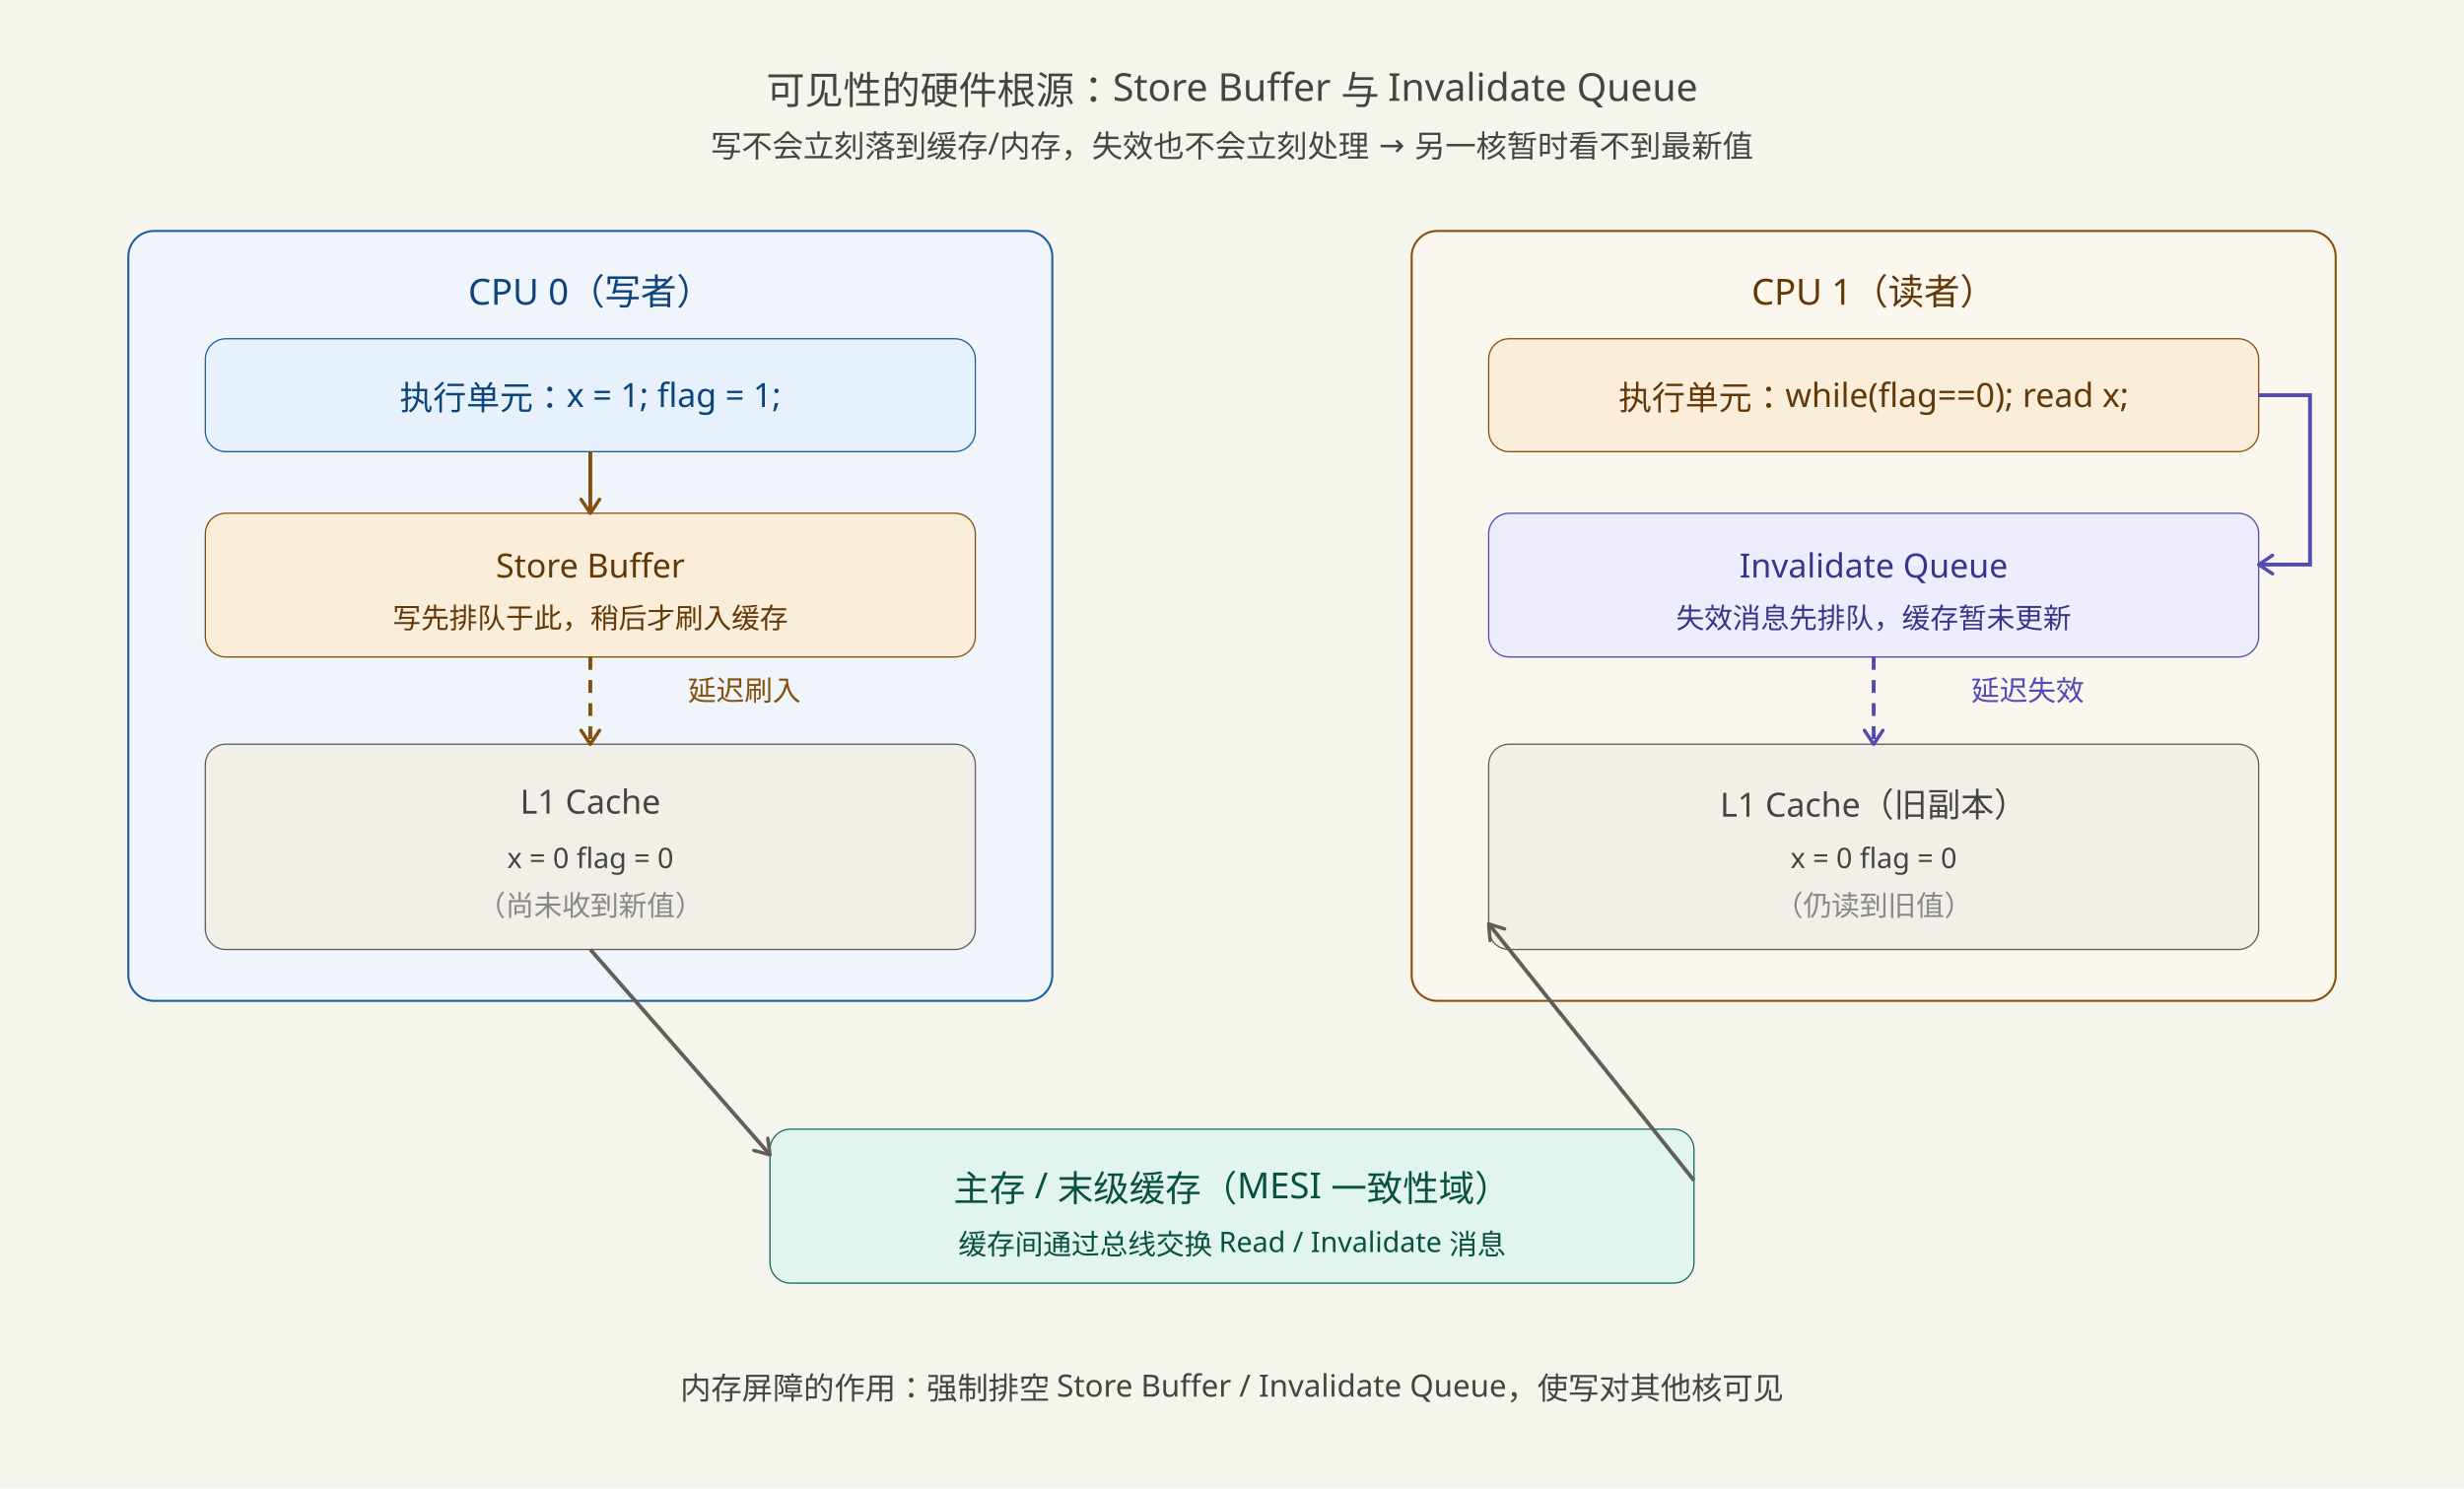
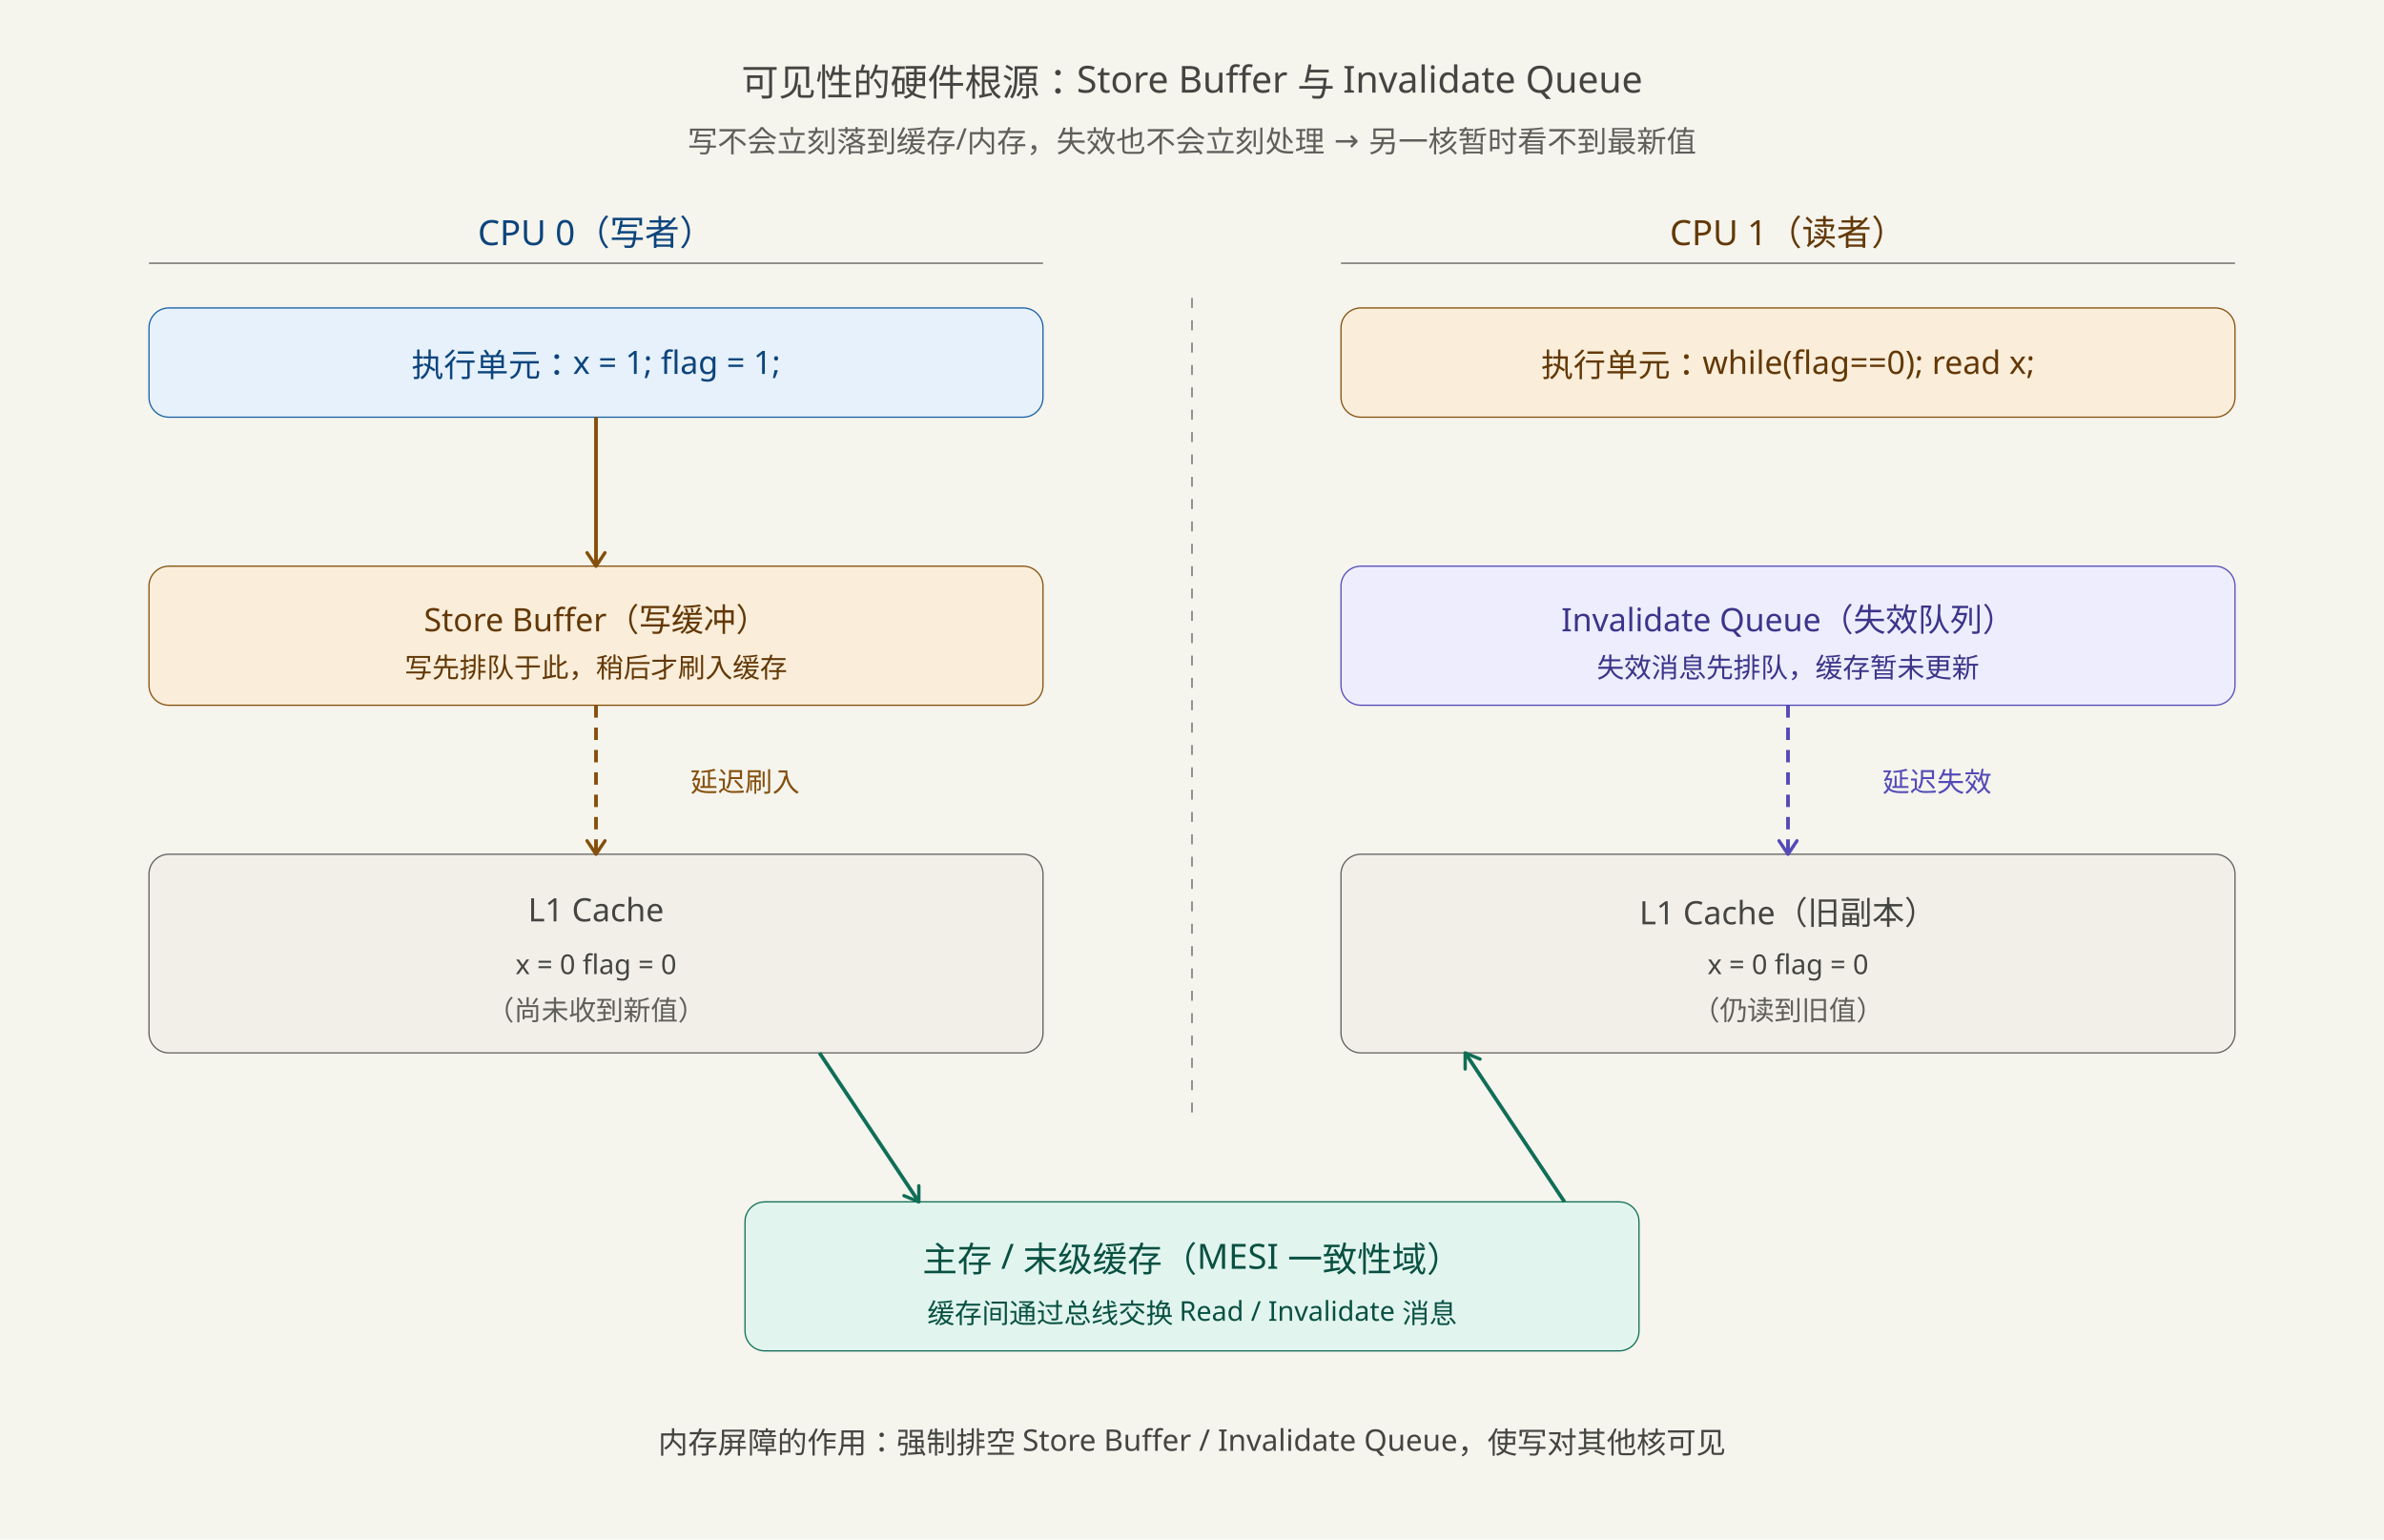
- <svg xmlns="http://www.w3.org/2000/svg" viewBox="0 0 960 580" width="960" height="580">
-   <rect x="0" y="0" width="960" height="580" fill="rgb(245, 244, 237)" />
+ <svg xmlns="http://www.w3.org/2000/svg" viewBox="0 0 960 620" width="960" height="620">
+   <rect x="0" y="0" width="960" height="620" fill="rgb(245, 244, 237)" />
  <defs>
    <marker id="arrow" viewBox="0 0 10 10" refX="8" refY="5" markerWidth="6" markerHeight="6" orient="auto-start-reverse">
      <path d="M2 1L8 5L2 9" fill="none" stroke="context-stroke" stroke-width="1.5" stroke-linecap="round" stroke-linejoin="round" />
    </marker>
  </defs>
-   <text x="480" y="34" text-anchor="middle" dominant-baseline="central" font-family="system-ui,sans-serif" font-size="15" font-weight="500" fill="#444441">
+   <text x="480" y="32" text-anchor="middle" dominant-baseline="central" font-family="system-ui,sans-serif" font-size="15" font-weight="500" fill="#444441">
    可见性的硬件根源：Store Buffer 与 Invalidate Queue
  </text>
-   <text x="480" y="56" text-anchor="middle" dominant-baseline="central" font-family="system-ui,sans-serif" font-size="12" font-weight="400" fill="#444441">
+   <text x="480" y="56" text-anchor="middle" dominant-baseline="central" font-family="system-ui,sans-serif" font-size="12" font-weight="400" fill="#5F5E5A">
    写不会立刻落到缓存/内存，失效也不会立刻处理 → 另一核暂时看不到最新值
  </text>
-   <rect x="50" y="90" width="360" height="300" rx="10" fill="#EFF5FB" stroke="#185FA5" stroke-width="0.8" />
-   <text x="230" y="112" text-anchor="middle" dominant-baseline="central" font-family="system-ui,sans-serif" font-size="14" font-weight="500" fill="#0C447C">CPU 0（写者）</text>
-   <rect x="80" y="132" width="300" height="44" rx="8" fill="#E6F1FB" stroke="#185FA5" stroke-width="0.5" />
-   <text x="230" y="154" text-anchor="middle" dominant-baseline="central" font-family="system-ui,sans-serif" font-size="13" fill="#0C447C">执行单元：x = 1; flag = 1;</text>
-   <rect x="80" y="200" width="300" height="56" rx="8" fill="#FAEEDA" stroke="#854F0B" stroke-width="0.5" />
-   <text x="230" y="220" text-anchor="middle" dominant-baseline="central" font-family="system-ui,sans-serif" font-size="13" font-weight="500" fill="#633806">Store Buffer</text>
-   <text x="230" y="240" text-anchor="middle" dominant-baseline="central" font-family="system-ui,sans-serif" font-size="11" fill="#633806">写先排队于此，稍后才刷入缓存</text>
-   <rect x="80" y="290" width="300" height="80" rx="8" fill="#F1EFE8" stroke="#5F5E5A" stroke-width="0.5" />
-   <text x="230" y="312" text-anchor="middle" dominant-baseline="central" font-family="system-ui,sans-serif" font-size="13" font-weight="500" fill="#444441">L1 Cache</text>
-   <text x="230" y="334" text-anchor="middle" dominant-baseline="central" font-family="system-ui,sans-serif" font-size="11" fill="#444441">x = 0   flag = 0</text>
-   <text x="230" y="352" text-anchor="middle" dominant-baseline="central" font-family="system-ui,sans-serif" font-size="11" fill="#888">（尚未收到新值）</text>
-   <rect x="550" y="90" width="360" height="300" rx="10" fill="#FBF6EE" stroke="#854F0B" stroke-width="0.8" />
-   <text x="730" y="112" text-anchor="middle" dominant-baseline="central" font-family="system-ui,sans-serif" font-size="14" font-weight="500" fill="#633806">CPU 1（读者）</text>
-   <rect x="580" y="132" width="300" height="44" rx="8" fill="#FAEEDA" stroke="#854F0B" stroke-width="0.5" />
-   <text x="730" y="154" text-anchor="middle" dominant-baseline="central" font-family="system-ui,sans-serif" font-size="13" fill="#633806">执行单元：while(flag==0); read x;</text>
-   <rect x="580" y="200" width="300" height="56" rx="8" fill="#EEEDFE" stroke="#534AB7" stroke-width="0.5" />
-   <text x="730" y="220" text-anchor="middle" dominant-baseline="central" font-family="system-ui,sans-serif" font-size="13" font-weight="500" fill="#3C3489">Invalidate Queue</text>
-   <text x="730" y="240" text-anchor="middle" dominant-baseline="central" font-family="system-ui,sans-serif" font-size="11" fill="#3C3489">失效消息先排队，缓存暂未更新</text>
-   <rect x="580" y="290" width="300" height="80" rx="8" fill="#F1EFE8" stroke="#5F5E5A" stroke-width="0.5" />
-   <text x="730" y="312" text-anchor="middle" dominant-baseline="central" font-family="system-ui,sans-serif" font-size="13" font-weight="500" fill="#444441">L1 Cache（旧副本）</text>
-   <text x="730" y="334" text-anchor="middle" dominant-baseline="central" font-family="system-ui,sans-serif" font-size="11" fill="#444441">x = 0   flag = 0</text>
-   <text x="730" y="352" text-anchor="middle" dominant-baseline="central" font-family="system-ui,sans-serif" font-size="11" fill="#888">（仍读到旧值）</text>
-   <rect x="300" y="440" width="360" height="60" rx="8" fill="#E1F5EE" stroke="#0F6E56" stroke-width="0.5" />
-   <text x="480" y="462" text-anchor="middle" dominant-baseline="central" font-family="system-ui,sans-serif" font-size="14" font-weight="500" fill="#085041">主存 / 末级缓存（MESI 一致性域）</text>
-   <text x="480" y="484" text-anchor="middle" dominant-baseline="central" font-family="system-ui,sans-serif" font-size="11" fill="#085041">缓存间通过总线交换 Read / Invalidate 消息</text>
-   <path d="M230 176 L230 200" fill="none" stroke="#854F0B" stroke-width="1.5" marker-end="url(#arrow)" />
-   <path d="M230 256 L230 290" fill="none" stroke="#854F0B" stroke-width="1.5" stroke-dasharray="5 4" marker-end="url(#arrow)" />
-   <text x="290" y="273" text-anchor="middle" font-family="system-ui,sans-serif" font-size="11" fill="#854F0B">延迟刷入</text>
-   <path d="M730 256 L730 290" fill="none" stroke="#534AB7" stroke-width="1.5" stroke-dasharray="5 4" marker-end="url(#arrow)" />
-   <text x="790" y="273" text-anchor="middle" font-family="system-ui,sans-serif" font-size="11" fill="#534AB7">延迟失效</text>
-   <path d="M880 154 L900 154 L900 220 L880 220" fill="none" stroke="#534AB7" stroke-width="1.5" marker-end="url(#arrow)" />
-   <path d="M230 370 L300 450" fill="none" stroke="#5F5E5A" stroke-width="1.5" marker-end="url(#arrow)" />
-   <path d="M660 460 L580 360" fill="none" stroke="#5F5E5A" stroke-width="1.5" marker-end="url(#arrow)" />
-   <text x="480" y="540" text-anchor="middle" dominant-baseline="central" font-family="system-ui,sans-serif" font-size="12" fill="#444441">
+   <text x="240" y="92" text-anchor="middle" dominant-baseline="central" font-family="system-ui,sans-serif" font-size="14" font-weight="500" fill="#0C447C">CPU 0（写者）</text>
+   <text x="720" y="92" text-anchor="middle" dominant-baseline="central" font-family="system-ui,sans-serif" font-size="14" font-weight="500" fill="#633806">CPU 1（读者）</text>
+   <line x1="60" y1="106" x2="420" y2="106" stroke="#5F5E5A" stroke-width="0.5" />
+   <line x1="540" y1="106" x2="900" y2="106" stroke="#5F5E5A" stroke-width="0.5" />
+   <line x1="480" y1="120" x2="480" y2="450" stroke="#5F5E5A" stroke-width="0.5" stroke-dasharray="4 5" />
+   <rect x="60" y="124" width="360" height="44" rx="8" fill="#E6F1FB" stroke="#185FA5" stroke-width="0.5" />
+   <text x="240" y="146" text-anchor="middle" dominant-baseline="central" font-family="system-ui,sans-serif" font-size="13" fill="#0C447C">执行单元：x = 1;  flag = 1;</text>
+   <rect x="60" y="228" width="360" height="56" rx="8" fill="#FAEEDA" stroke="#854F0B" stroke-width="0.5" />
+   <text x="240" y="248" text-anchor="middle" dominant-baseline="central" font-family="system-ui,sans-serif" font-size="13" font-weight="500" fill="#633806">Store Buffer（写缓冲）</text>
+   <text x="240" y="268" text-anchor="middle" dominant-baseline="central" font-family="system-ui,sans-serif" font-size="11" fill="#633806">写先排队于此，稍后才刷入缓存</text>
+   <rect x="60" y="344" width="360" height="80" rx="8" fill="#F1EFE8" stroke="#5F5E5A" stroke-width="0.5" />
+   <text x="240" y="366" text-anchor="middle" dominant-baseline="central" font-family="system-ui,sans-serif" font-size="13" font-weight="500" fill="#444441">L1 Cache</text>
+   <text x="240" y="388" text-anchor="middle" dominant-baseline="central" font-family="system-ui,sans-serif" font-size="11" fill="#444441">x = 0    flag = 0</text>
+   <text x="240" y="406" text-anchor="middle" dominant-baseline="central" font-family="system-ui,sans-serif" font-size="11" fill="#5F5E5A">（尚未收到新值）</text>
+   <rect x="540" y="124" width="360" height="44" rx="8" fill="#FAEEDA" stroke="#854F0B" stroke-width="0.5" />
+   <text x="720" y="146" text-anchor="middle" dominant-baseline="central" font-family="system-ui,sans-serif" font-size="13" fill="#633806">执行单元：while(flag==0); read x;</text>
+   <rect x="540" y="228" width="360" height="56" rx="8" fill="#EEEDFE" stroke="#534AB7" stroke-width="0.5" />
+   <text x="720" y="248" text-anchor="middle" dominant-baseline="central" font-family="system-ui,sans-serif" font-size="13" font-weight="500" fill="#3C3489">Invalidate Queue（失效队列）</text>
+   <text x="720" y="268" text-anchor="middle" dominant-baseline="central" font-family="system-ui,sans-serif" font-size="11" fill="#3C3489">失效消息先排队，缓存暂未更新</text>
+   <rect x="540" y="344" width="360" height="80" rx="8" fill="#F1EFE8" stroke="#5F5E5A" stroke-width="0.5" />
+   <text x="720" y="366" text-anchor="middle" dominant-baseline="central" font-family="system-ui,sans-serif" font-size="13" font-weight="500" fill="#444441">L1 Cache（旧副本）</text>
+   <text x="720" y="388" text-anchor="middle" dominant-baseline="central" font-family="system-ui,sans-serif" font-size="11" fill="#444441">x = 0    flag = 0</text>
+   <text x="720" y="406" text-anchor="middle" dominant-baseline="central" font-family="system-ui,sans-serif" font-size="11" fill="#5F5E5A">（仍读到旧值）</text>
+   <rect x="300" y="484" width="360" height="60" rx="8" fill="#E1F5EE" stroke="#0F6E56" stroke-width="0.5" />
+   <text x="480" y="506" text-anchor="middle" dominant-baseline="central" font-family="system-ui,sans-serif" font-size="14" font-weight="500" fill="#085041">主存 / 末级缓存（MESI 一致性域）</text>
+   <text x="480" y="528" text-anchor="middle" dominant-baseline="central" font-family="system-ui,sans-serif" font-size="11" fill="#085041">缓存间通过总线交换 Read / Invalidate 消息</text>
+   <path d="M240 168 L240 228" fill="none" stroke="#854F0B" stroke-width="1.5" marker-end="url(#arrow)" />
+   <path d="M240 284 L240 344" fill="none" stroke="#854F0B" stroke-width="1.5" stroke-dasharray="5 4" marker-end="url(#arrow)" />
+   <text x="300" y="314" text-anchor="middle" dominant-baseline="central" font-family="system-ui,sans-serif" font-size="11" fill="#854F0B">延迟刷入</text>
+   <path d="M720 284 L720 344" fill="none" stroke="#534AB7" stroke-width="1.5" stroke-dasharray="5 4" marker-end="url(#arrow)" />
+   <text x="780" y="314" text-anchor="middle" dominant-baseline="central" font-family="system-ui,sans-serif" font-size="11" fill="#534AB7">延迟失效</text>
+   <path d="M330 424 L370 484" fill="none" stroke="#0F6E56" stroke-width="1.5" marker-end="url(#arrow)" />
+   <path d="M630 484 L590 424" fill="none" stroke="#0F6E56" stroke-width="1.5" marker-end="url(#arrow)" />
+   <text x="480" y="580" text-anchor="middle" dominant-baseline="central" font-family="system-ui,sans-serif" font-size="12" fill="#444441">
    内存屏障的作用：强制排空 Store Buffer / Invalidate Queue，使写对其他核可见
  </text>
</svg>
